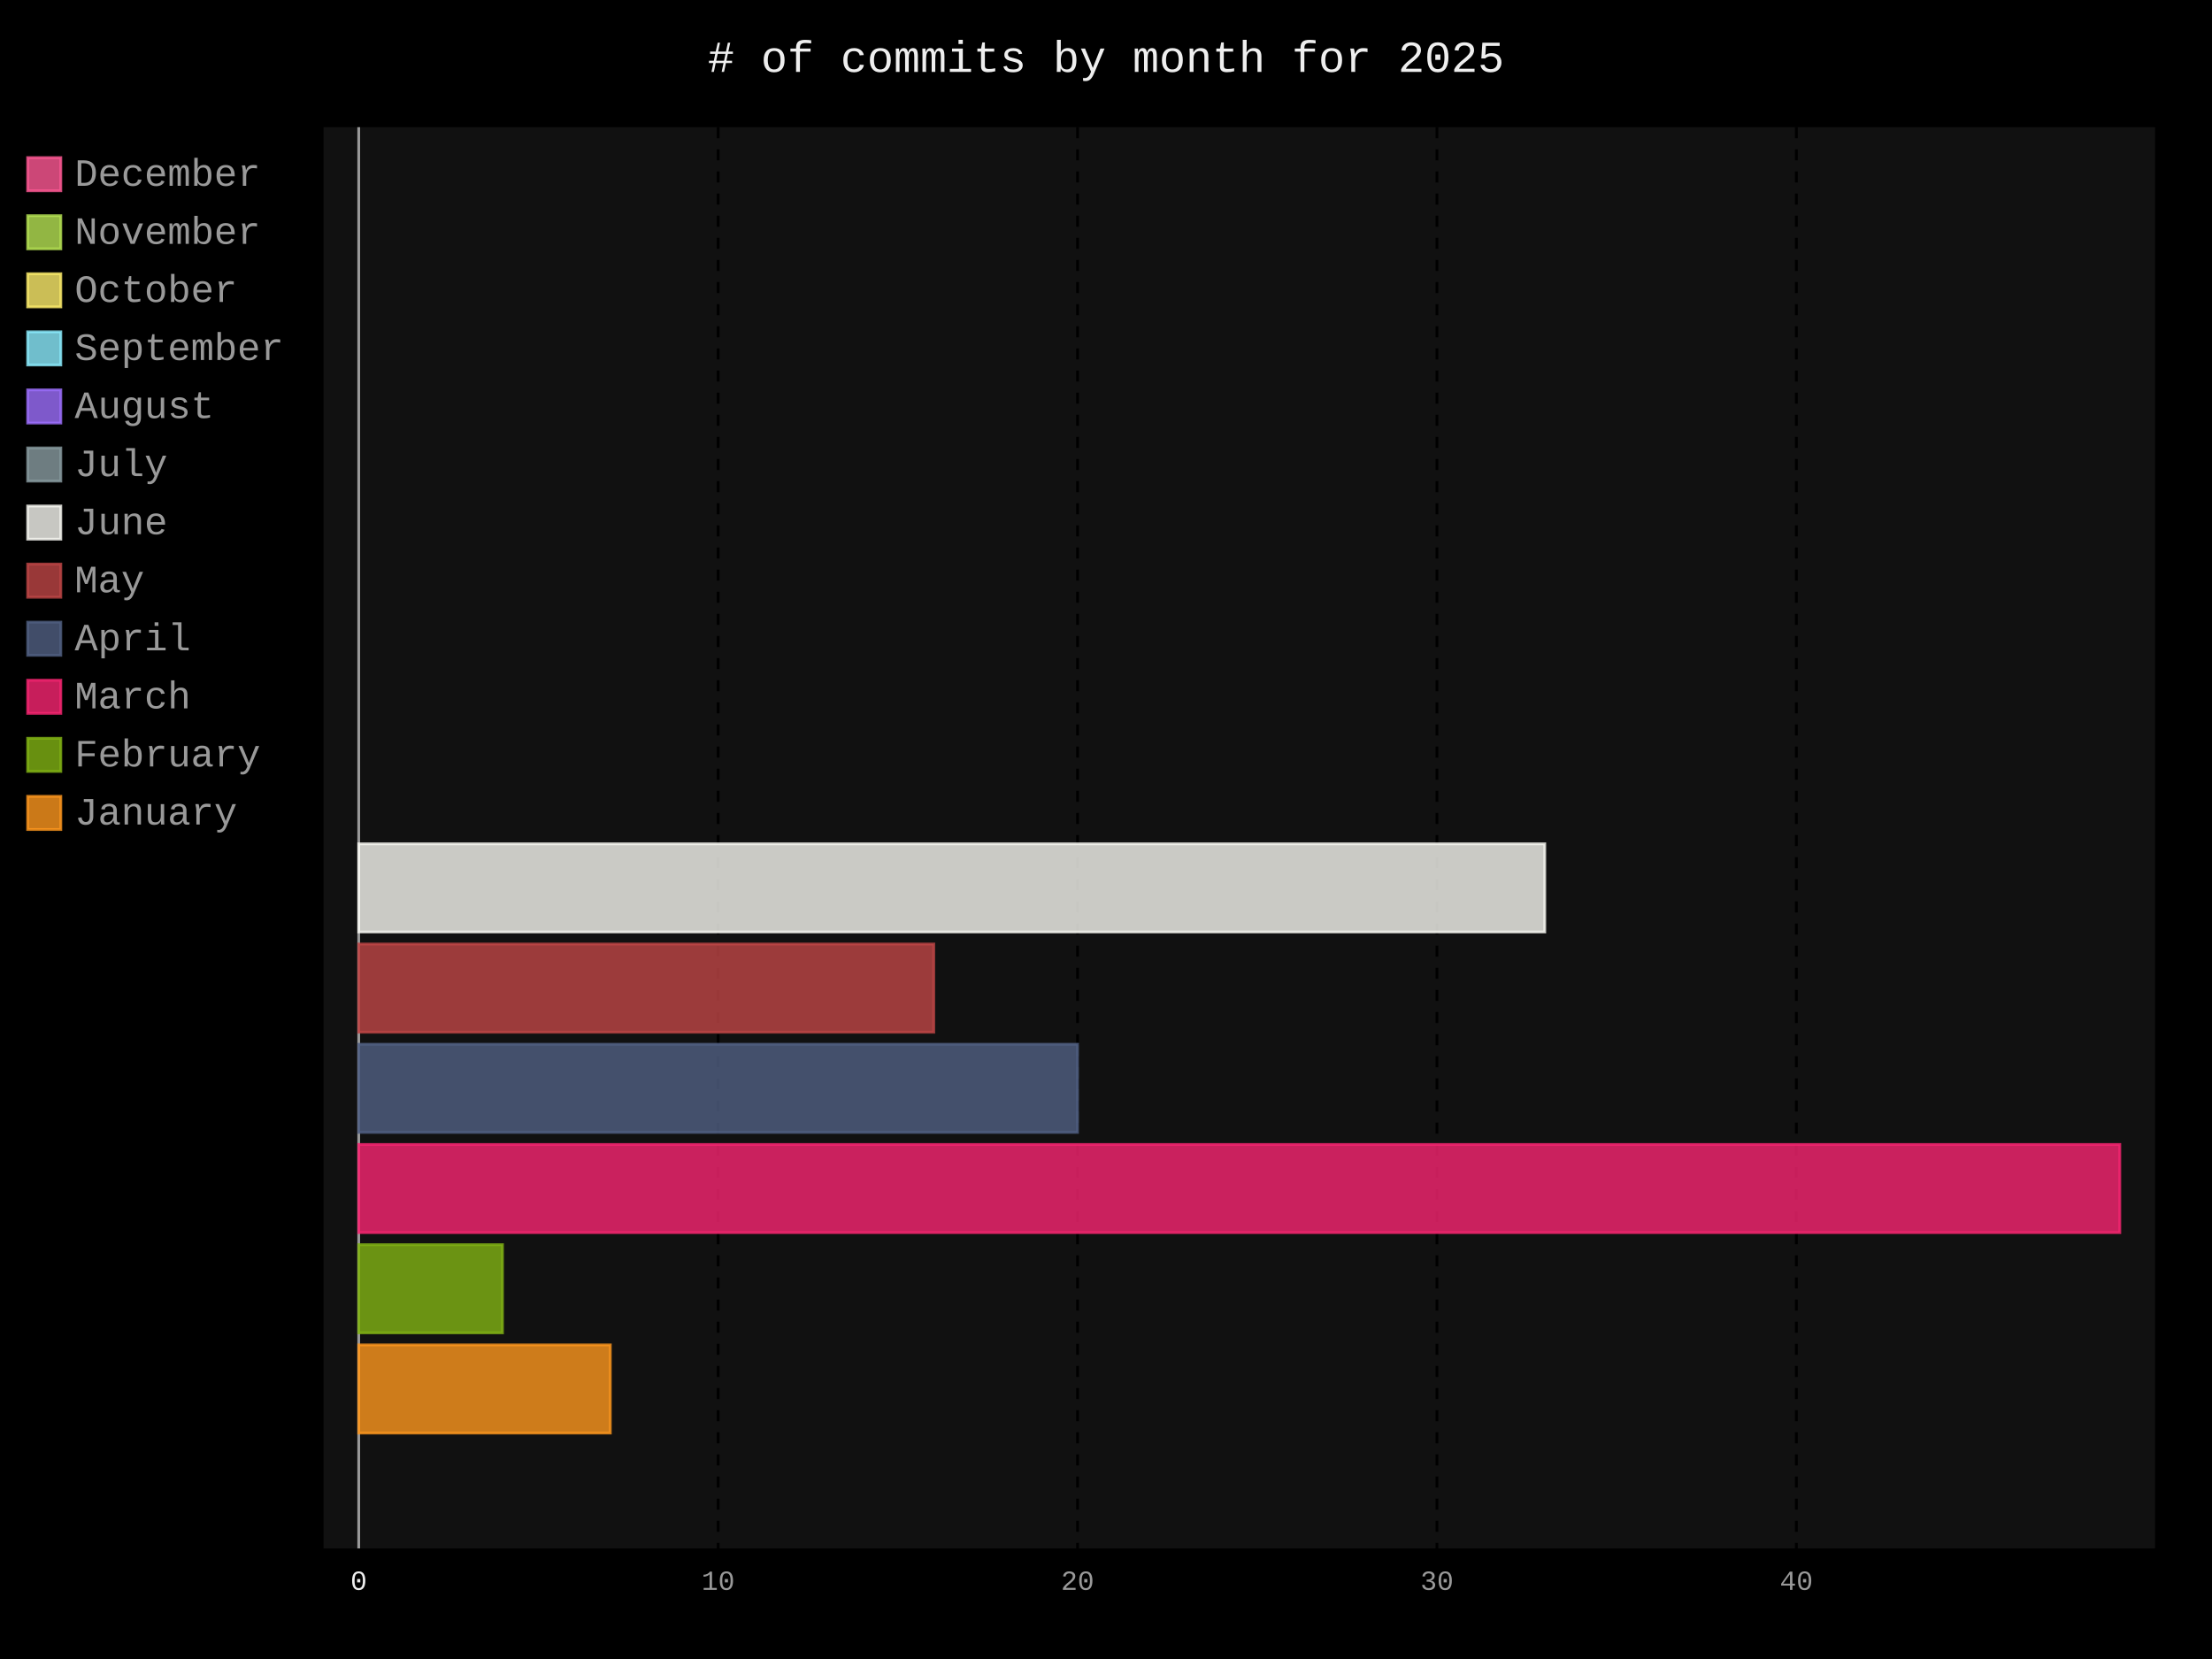
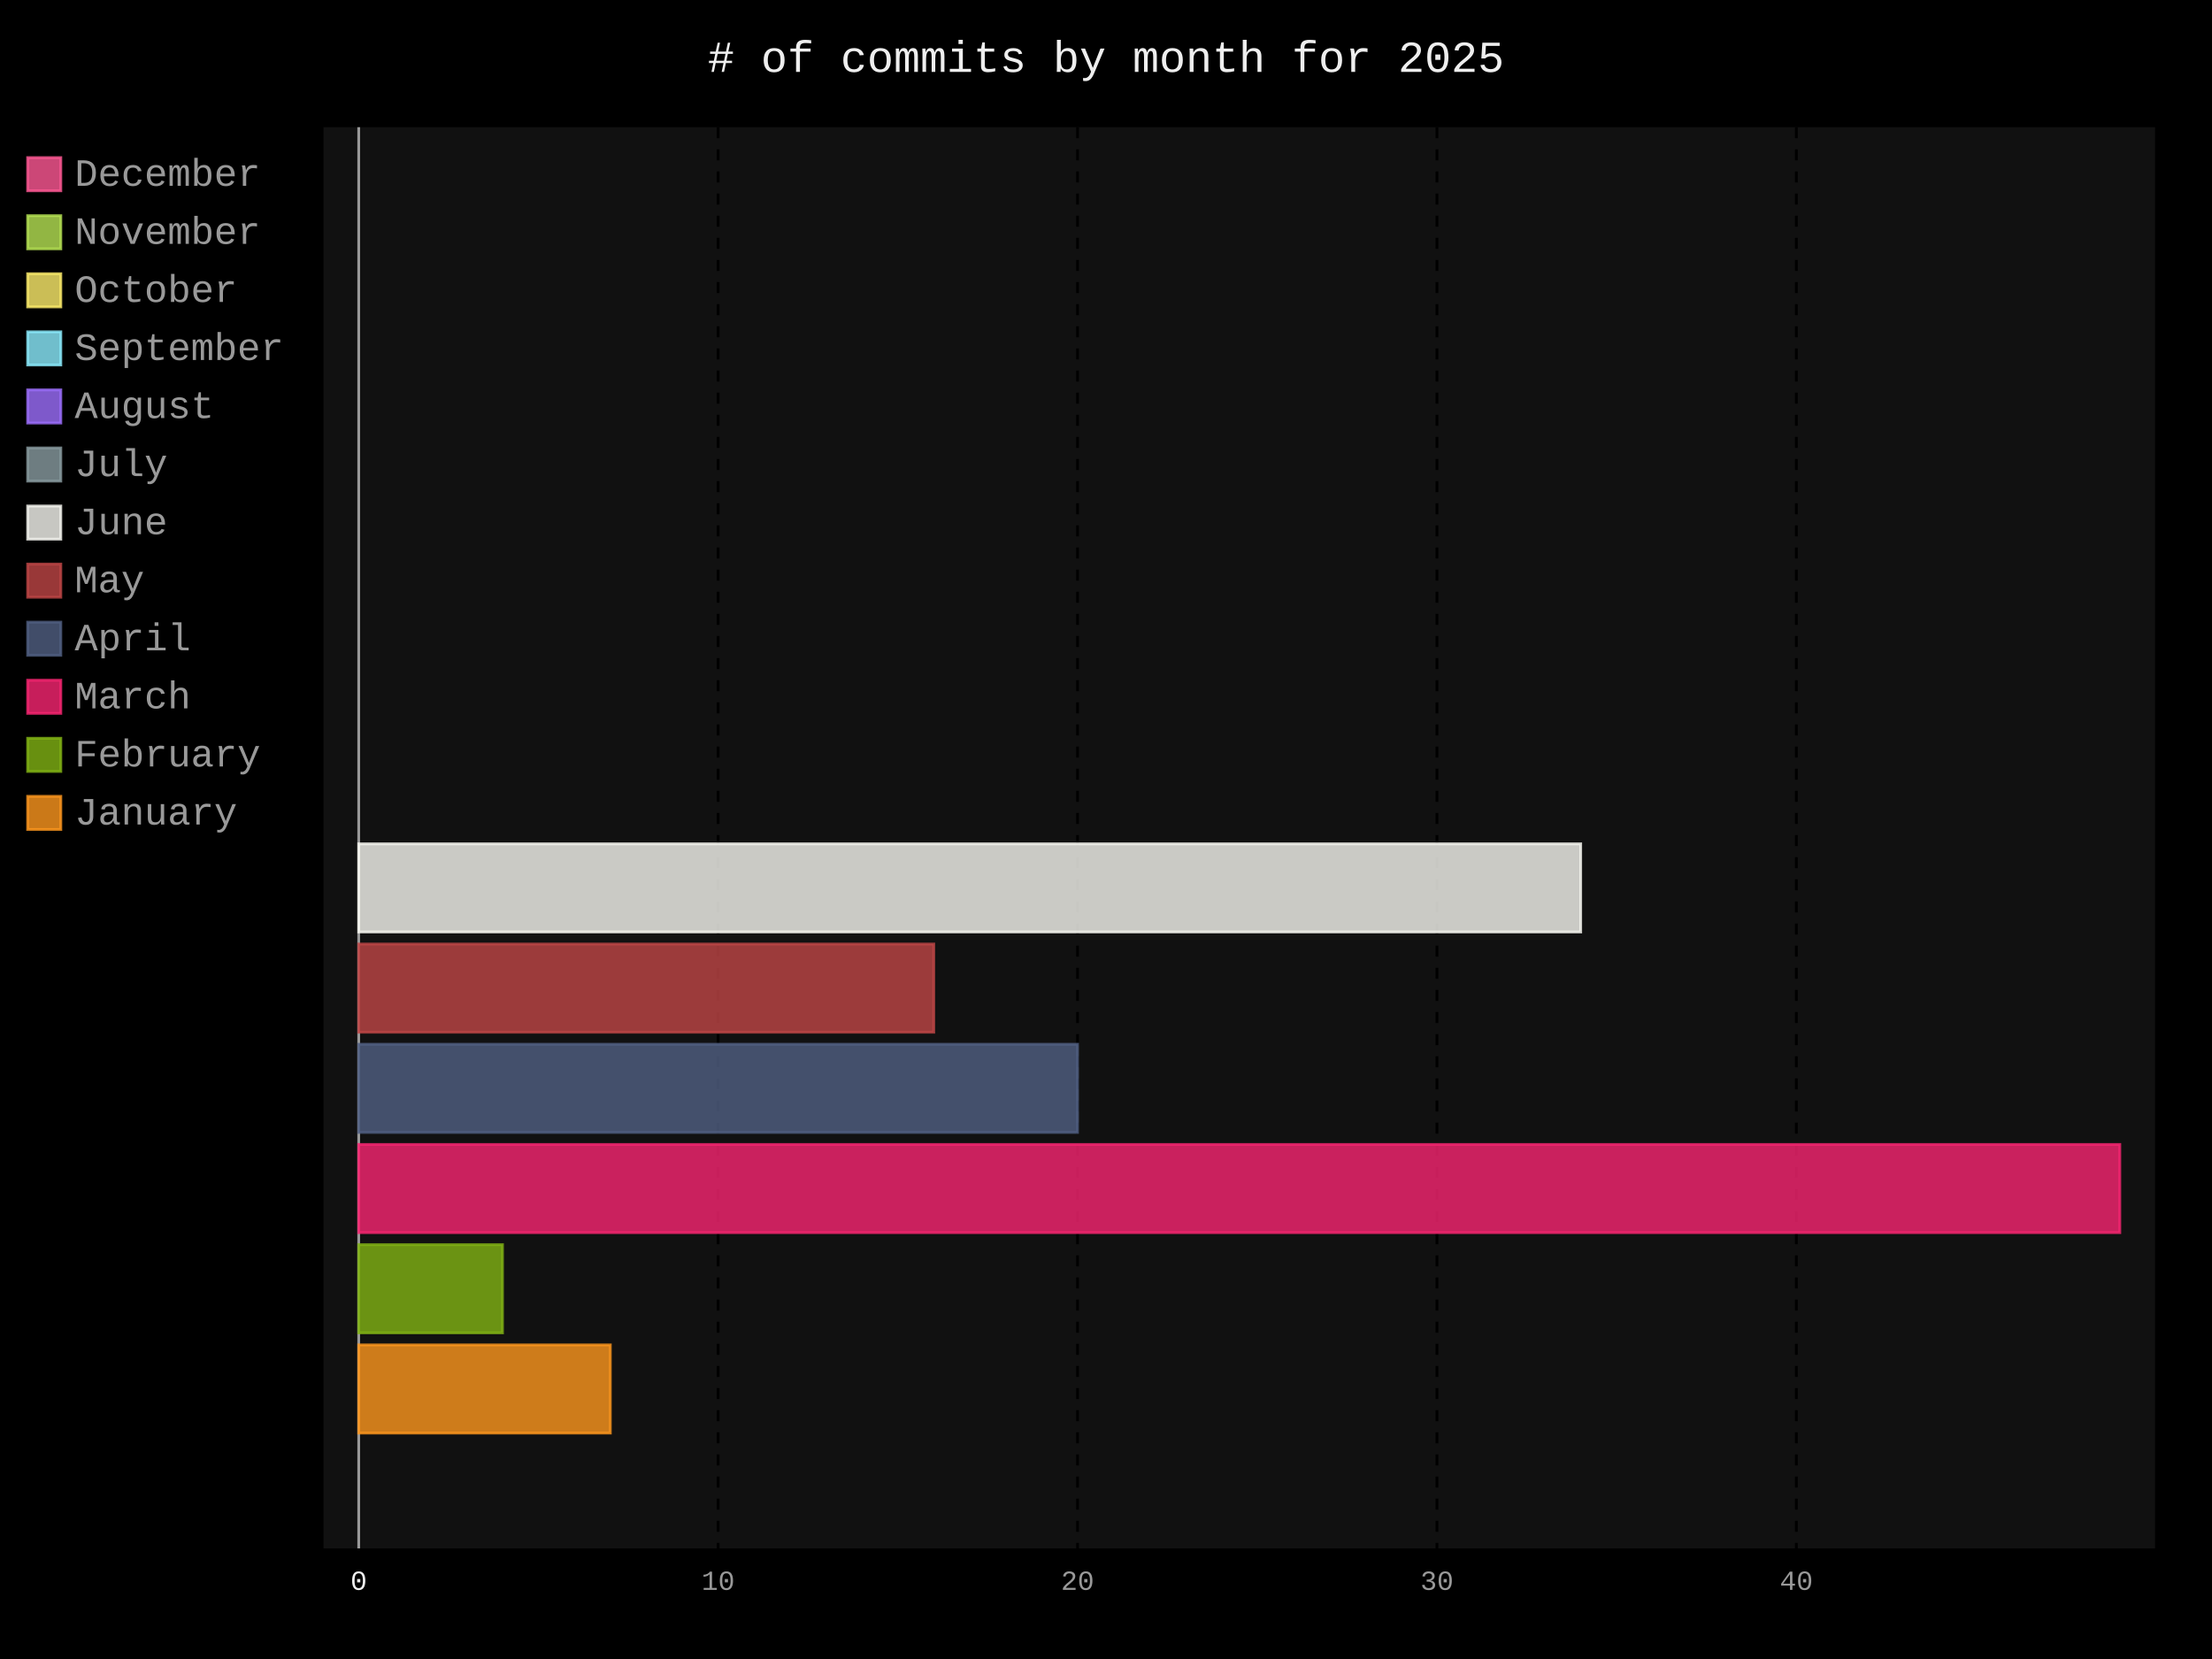
- <svg xmlns="http://www.w3.org/2000/svg" id="chart-60449937-188a-4e24-bd95-46971b3bf593" class="pygal-chart" viewBox="0 0 800 600">
+ <svg xmlns="http://www.w3.org/2000/svg" id="chart-bf79a60a-e7ea-443f-8060-69956d9670d4" class="pygal-chart" viewBox="0 0 800 600">
  <defs>
-     <style type="text/css">#chart-60449937-188a-4e24-bd95-46971b3bf593{-webkit-user-select:none;-webkit-font-smoothing:antialiased;font-family:Consolas,"Liberation Mono",Menlo,Courier,monospace}#chart-60449937-188a-4e24-bd95-46971b3bf593 .title{font-family:Consolas,"Liberation Mono",Menlo,Courier,monospace;font-size:16px}#chart-60449937-188a-4e24-bd95-46971b3bf593 .legends .legend text{font-family:Consolas,"Liberation Mono",Menlo,Courier,monospace;font-size:14px}#chart-60449937-188a-4e24-bd95-46971b3bf593 .axis text{font-family:Consolas,"Liberation Mono",Menlo,Courier,monospace;font-size:10px}#chart-60449937-188a-4e24-bd95-46971b3bf593 .axis text.major{font-family:Consolas,"Liberation Mono",Menlo,Courier,monospace;font-size:10px}#chart-60449937-188a-4e24-bd95-46971b3bf593 .text-overlay text.value{font-family:Consolas,"Liberation Mono",Menlo,Courier,monospace;font-size:16px}#chart-60449937-188a-4e24-bd95-46971b3bf593 .text-overlay text.label{font-family:Consolas,"Liberation Mono",Menlo,Courier,monospace;font-size:10px}#chart-60449937-188a-4e24-bd95-46971b3bf593 .tooltip{font-family:Consolas,"Liberation Mono",Menlo,Courier,monospace;font-size:14px}#chart-60449937-188a-4e24-bd95-46971b3bf593 text.no_data{font-family:Consolas,"Liberation Mono",Menlo,Courier,monospace;font-size:64px}
- #chart-60449937-188a-4e24-bd95-46971b3bf593{background-color:black}#chart-60449937-188a-4e24-bd95-46971b3bf593 path,#chart-60449937-188a-4e24-bd95-46971b3bf593 line,#chart-60449937-188a-4e24-bd95-46971b3bf593 rect,#chart-60449937-188a-4e24-bd95-46971b3bf593 circle{-webkit-transition:250ms;-moz-transition:250ms;transition:250ms}#chart-60449937-188a-4e24-bd95-46971b3bf593 .graph &gt; .background{fill:black}#chart-60449937-188a-4e24-bd95-46971b3bf593 .plot &gt; .background{fill:#111}#chart-60449937-188a-4e24-bd95-46971b3bf593 .graph{fill:#999}#chart-60449937-188a-4e24-bd95-46971b3bf593 text.no_data{fill:#eee}#chart-60449937-188a-4e24-bd95-46971b3bf593 .title{fill:#eee}#chart-60449937-188a-4e24-bd95-46971b3bf593 .legends .legend text{fill:#999}#chart-60449937-188a-4e24-bd95-46971b3bf593 .legends .legend:hover text{fill:#eee}#chart-60449937-188a-4e24-bd95-46971b3bf593 .axis .line{stroke:#eee}#chart-60449937-188a-4e24-bd95-46971b3bf593 .axis .guide.line{stroke:#555}#chart-60449937-188a-4e24-bd95-46971b3bf593 .axis .major.line{stroke:#999}#chart-60449937-188a-4e24-bd95-46971b3bf593 .axis text.major{fill:#eee}#chart-60449937-188a-4e24-bd95-46971b3bf593 .axis.y .guides:hover .guide.line,#chart-60449937-188a-4e24-bd95-46971b3bf593 .line-graph .axis.x .guides:hover .guide.line,#chart-60449937-188a-4e24-bd95-46971b3bf593 .stackedline-graph .axis.x .guides:hover .guide.line,#chart-60449937-188a-4e24-bd95-46971b3bf593 .xy-graph .axis.x .guides:hover .guide.line{stroke:#eee}#chart-60449937-188a-4e24-bd95-46971b3bf593 .axis .guides:hover text{fill:#eee}#chart-60449937-188a-4e24-bd95-46971b3bf593 .reactive{fill-opacity:.8;stroke-opacity:.8;stroke-width:1}#chart-60449937-188a-4e24-bd95-46971b3bf593 .ci{stroke:#999}#chart-60449937-188a-4e24-bd95-46971b3bf593 .reactive.active,#chart-60449937-188a-4e24-bd95-46971b3bf593 .active .reactive{fill-opacity:.4;stroke-opacity:.9;stroke-width:4}#chart-60449937-188a-4e24-bd95-46971b3bf593 .ci .reactive.active{stroke-width:1.5}#chart-60449937-188a-4e24-bd95-46971b3bf593 .series text{fill:#eee}#chart-60449937-188a-4e24-bd95-46971b3bf593 .tooltip rect{fill:#111;stroke:#eee;-webkit-transition:opacity 250ms;-moz-transition:opacity 250ms;transition:opacity 250ms}#chart-60449937-188a-4e24-bd95-46971b3bf593 .tooltip .label{fill:#999}#chart-60449937-188a-4e24-bd95-46971b3bf593 .tooltip .label{fill:#999}#chart-60449937-188a-4e24-bd95-46971b3bf593 .tooltip .legend{font-size:.8em;fill:#555}#chart-60449937-188a-4e24-bd95-46971b3bf593 .tooltip .x_label{font-size:.6em;fill:#eee}#chart-60449937-188a-4e24-bd95-46971b3bf593 .tooltip .xlink{font-size:.5em;text-decoration:underline}#chart-60449937-188a-4e24-bd95-46971b3bf593 .tooltip .value{font-size:1.5em}#chart-60449937-188a-4e24-bd95-46971b3bf593 .bound{font-size:.5em}#chart-60449937-188a-4e24-bd95-46971b3bf593 .max-value{font-size:.75em;fill:#555}#chart-60449937-188a-4e24-bd95-46971b3bf593 .map-element{fill:#111;stroke:#555 !important}#chart-60449937-188a-4e24-bd95-46971b3bf593 .map-element .reactive{fill-opacity:inherit;stroke-opacity:inherit}#chart-60449937-188a-4e24-bd95-46971b3bf593 .color-0,#chart-60449937-188a-4e24-bd95-46971b3bf593 .color-0 a:visited{stroke:#ff5995;fill:#ff5995}#chart-60449937-188a-4e24-bd95-46971b3bf593 .color-1,#chart-60449937-188a-4e24-bd95-46971b3bf593 .color-1 a:visited{stroke:#b6e354;fill:#b6e354}#chart-60449937-188a-4e24-bd95-46971b3bf593 .color-2,#chart-60449937-188a-4e24-bd95-46971b3bf593 .color-2 a:visited{stroke:#feed6c;fill:#feed6c}#chart-60449937-188a-4e24-bd95-46971b3bf593 .color-3,#chart-60449937-188a-4e24-bd95-46971b3bf593 .color-3 a:visited{stroke:#8cedff;fill:#8cedff}#chart-60449937-188a-4e24-bd95-46971b3bf593 .color-4,#chart-60449937-188a-4e24-bd95-46971b3bf593 .color-4 a:visited{stroke:#9e6ffe;fill:#9e6ffe}#chart-60449937-188a-4e24-bd95-46971b3bf593 .color-5,#chart-60449937-188a-4e24-bd95-46971b3bf593 .color-5 a:visited{stroke:#899ca1;fill:#899ca1}#chart-60449937-188a-4e24-bd95-46971b3bf593 .color-6,#chart-60449937-188a-4e24-bd95-46971b3bf593 .color-6 a:visited{stroke:#f8f8f2;fill:#f8f8f2}#chart-60449937-188a-4e24-bd95-46971b3bf593 .color-7,#chart-60449937-188a-4e24-bd95-46971b3bf593 .color-7 a:visited{stroke:#bf4646;fill:#bf4646}#chart-60449937-188a-4e24-bd95-46971b3bf593 .color-8,#chart-60449937-188a-4e24-bd95-46971b3bf593 .color-8 a:visited{stroke:#516083;fill:#516083}#chart-60449937-188a-4e24-bd95-46971b3bf593 .color-9,#chart-60449937-188a-4e24-bd95-46971b3bf593 .color-9 a:visited{stroke:#f92672;fill:#f92672}#chart-60449937-188a-4e24-bd95-46971b3bf593 .color-10,#chart-60449937-188a-4e24-bd95-46971b3bf593 .color-10 a:visited{stroke:#82b414;fill:#82b414}#chart-60449937-188a-4e24-bd95-46971b3bf593 .color-11,#chart-60449937-188a-4e24-bd95-46971b3bf593 .color-11 a:visited{stroke:#fd971f;fill:#fd971f}#chart-60449937-188a-4e24-bd95-46971b3bf593 .text-overlay .color-0 text{fill:black}#chart-60449937-188a-4e24-bd95-46971b3bf593 .text-overlay .color-1 text{fill:black}#chart-60449937-188a-4e24-bd95-46971b3bf593 .text-overlay .color-2 text{fill:black}#chart-60449937-188a-4e24-bd95-46971b3bf593 .text-overlay .color-3 text{fill:black}#chart-60449937-188a-4e24-bd95-46971b3bf593 .text-overlay .color-4 text{fill:black}#chart-60449937-188a-4e24-bd95-46971b3bf593 .text-overlay .color-5 text{fill:black}#chart-60449937-188a-4e24-bd95-46971b3bf593 .text-overlay .color-6 text{fill:black}#chart-60449937-188a-4e24-bd95-46971b3bf593 .text-overlay .color-7 text{fill:black}#chart-60449937-188a-4e24-bd95-46971b3bf593 .text-overlay .color-8 text{fill:black}#chart-60449937-188a-4e24-bd95-46971b3bf593 .text-overlay .color-9 text{fill:black}#chart-60449937-188a-4e24-bd95-46971b3bf593 .text-overlay .color-10 text{fill:black}#chart-60449937-188a-4e24-bd95-46971b3bf593 .text-overlay .color-11 text{fill:black}
- #chart-60449937-188a-4e24-bd95-46971b3bf593 text.no_data{text-anchor:middle}#chart-60449937-188a-4e24-bd95-46971b3bf593 .guide.line{fill:none}#chart-60449937-188a-4e24-bd95-46971b3bf593 .centered{text-anchor:middle}#chart-60449937-188a-4e24-bd95-46971b3bf593 .title{text-anchor:middle}#chart-60449937-188a-4e24-bd95-46971b3bf593 .legends .legend text{fill-opacity:1}#chart-60449937-188a-4e24-bd95-46971b3bf593 .axis.x text{text-anchor:middle}#chart-60449937-188a-4e24-bd95-46971b3bf593 .axis.x:not(.web) text[transform]{text-anchor:start}#chart-60449937-188a-4e24-bd95-46971b3bf593 .axis.x:not(.web) text[transform].backwards{text-anchor:end}#chart-60449937-188a-4e24-bd95-46971b3bf593 .axis.y text{text-anchor:end}#chart-60449937-188a-4e24-bd95-46971b3bf593 .axis.y text[transform].backwards{text-anchor:start}#chart-60449937-188a-4e24-bd95-46971b3bf593 .axis.y2 text{text-anchor:start}#chart-60449937-188a-4e24-bd95-46971b3bf593 .axis.y2 text[transform].backwards{text-anchor:end}#chart-60449937-188a-4e24-bd95-46971b3bf593 .axis .guide.line{stroke-dasharray:4,4;stroke:black}#chart-60449937-188a-4e24-bd95-46971b3bf593 .axis .major.guide.line{stroke-dasharray:6,6;stroke:black}#chart-60449937-188a-4e24-bd95-46971b3bf593 .horizontal .axis.y .guide.line,#chart-60449937-188a-4e24-bd95-46971b3bf593 .horizontal .axis.y2 .guide.line,#chart-60449937-188a-4e24-bd95-46971b3bf593 .vertical .axis.x .guide.line{opacity:0}#chart-60449937-188a-4e24-bd95-46971b3bf593 .horizontal .axis.always_show .guide.line,#chart-60449937-188a-4e24-bd95-46971b3bf593 .vertical .axis.always_show .guide.line{opacity:1 !important}#chart-60449937-188a-4e24-bd95-46971b3bf593 .axis.y .guides:hover .guide.line,#chart-60449937-188a-4e24-bd95-46971b3bf593 .axis.y2 .guides:hover .guide.line,#chart-60449937-188a-4e24-bd95-46971b3bf593 .axis.x .guides:hover .guide.line{opacity:1}#chart-60449937-188a-4e24-bd95-46971b3bf593 .axis .guides:hover text{opacity:1}#chart-60449937-188a-4e24-bd95-46971b3bf593 .nofill{fill:none}#chart-60449937-188a-4e24-bd95-46971b3bf593 .subtle-fill{fill-opacity:.2}#chart-60449937-188a-4e24-bd95-46971b3bf593 .dot{stroke-width:1px;fill-opacity:1;stroke-opacity:1}#chart-60449937-188a-4e24-bd95-46971b3bf593 .dot.active{stroke-width:5px}#chart-60449937-188a-4e24-bd95-46971b3bf593 .dot.negative{fill:transparent}#chart-60449937-188a-4e24-bd95-46971b3bf593 text,#chart-60449937-188a-4e24-bd95-46971b3bf593 tspan{stroke:none !important}#chart-60449937-188a-4e24-bd95-46971b3bf593 .series text.active{opacity:1}#chart-60449937-188a-4e24-bd95-46971b3bf593 .tooltip rect{fill-opacity:.95;stroke-width:.5}#chart-60449937-188a-4e24-bd95-46971b3bf593 .tooltip text{fill-opacity:1}#chart-60449937-188a-4e24-bd95-46971b3bf593 .showable{visibility:hidden}#chart-60449937-188a-4e24-bd95-46971b3bf593 .showable.shown{visibility:visible}#chart-60449937-188a-4e24-bd95-46971b3bf593 .gauge-background{fill:rgba(229,229,229,1);stroke:none}#chart-60449937-188a-4e24-bd95-46971b3bf593 .bg-lines{stroke:black;stroke-width:2px}</style>
+     <style type="text/css">#chart-bf79a60a-e7ea-443f-8060-69956d9670d4{-webkit-user-select:none;-webkit-font-smoothing:antialiased;font-family:Consolas,"Liberation Mono",Menlo,Courier,monospace}#chart-bf79a60a-e7ea-443f-8060-69956d9670d4 .title{font-family:Consolas,"Liberation Mono",Menlo,Courier,monospace;font-size:16px}#chart-bf79a60a-e7ea-443f-8060-69956d9670d4 .legends .legend text{font-family:Consolas,"Liberation Mono",Menlo,Courier,monospace;font-size:14px}#chart-bf79a60a-e7ea-443f-8060-69956d9670d4 .axis text{font-family:Consolas,"Liberation Mono",Menlo,Courier,monospace;font-size:10px}#chart-bf79a60a-e7ea-443f-8060-69956d9670d4 .axis text.major{font-family:Consolas,"Liberation Mono",Menlo,Courier,monospace;font-size:10px}#chart-bf79a60a-e7ea-443f-8060-69956d9670d4 .text-overlay text.value{font-family:Consolas,"Liberation Mono",Menlo,Courier,monospace;font-size:16px}#chart-bf79a60a-e7ea-443f-8060-69956d9670d4 .text-overlay text.label{font-family:Consolas,"Liberation Mono",Menlo,Courier,monospace;font-size:10px}#chart-bf79a60a-e7ea-443f-8060-69956d9670d4 .tooltip{font-family:Consolas,"Liberation Mono",Menlo,Courier,monospace;font-size:14px}#chart-bf79a60a-e7ea-443f-8060-69956d9670d4 text.no_data{font-family:Consolas,"Liberation Mono",Menlo,Courier,monospace;font-size:64px}
+ #chart-bf79a60a-e7ea-443f-8060-69956d9670d4{background-color:black}#chart-bf79a60a-e7ea-443f-8060-69956d9670d4 path,#chart-bf79a60a-e7ea-443f-8060-69956d9670d4 line,#chart-bf79a60a-e7ea-443f-8060-69956d9670d4 rect,#chart-bf79a60a-e7ea-443f-8060-69956d9670d4 circle{-webkit-transition:250ms;-moz-transition:250ms;transition:250ms}#chart-bf79a60a-e7ea-443f-8060-69956d9670d4 .graph &gt; .background{fill:black}#chart-bf79a60a-e7ea-443f-8060-69956d9670d4 .plot &gt; .background{fill:#111}#chart-bf79a60a-e7ea-443f-8060-69956d9670d4 .graph{fill:#999}#chart-bf79a60a-e7ea-443f-8060-69956d9670d4 text.no_data{fill:#eee}#chart-bf79a60a-e7ea-443f-8060-69956d9670d4 .title{fill:#eee}#chart-bf79a60a-e7ea-443f-8060-69956d9670d4 .legends .legend text{fill:#999}#chart-bf79a60a-e7ea-443f-8060-69956d9670d4 .legends .legend:hover text{fill:#eee}#chart-bf79a60a-e7ea-443f-8060-69956d9670d4 .axis .line{stroke:#eee}#chart-bf79a60a-e7ea-443f-8060-69956d9670d4 .axis .guide.line{stroke:#555}#chart-bf79a60a-e7ea-443f-8060-69956d9670d4 .axis .major.line{stroke:#999}#chart-bf79a60a-e7ea-443f-8060-69956d9670d4 .axis text.major{fill:#eee}#chart-bf79a60a-e7ea-443f-8060-69956d9670d4 .axis.y .guides:hover .guide.line,#chart-bf79a60a-e7ea-443f-8060-69956d9670d4 .line-graph .axis.x .guides:hover .guide.line,#chart-bf79a60a-e7ea-443f-8060-69956d9670d4 .stackedline-graph .axis.x .guides:hover .guide.line,#chart-bf79a60a-e7ea-443f-8060-69956d9670d4 .xy-graph .axis.x .guides:hover .guide.line{stroke:#eee}#chart-bf79a60a-e7ea-443f-8060-69956d9670d4 .axis .guides:hover text{fill:#eee}#chart-bf79a60a-e7ea-443f-8060-69956d9670d4 .reactive{fill-opacity:.8;stroke-opacity:.8;stroke-width:1}#chart-bf79a60a-e7ea-443f-8060-69956d9670d4 .ci{stroke:#999}#chart-bf79a60a-e7ea-443f-8060-69956d9670d4 .reactive.active,#chart-bf79a60a-e7ea-443f-8060-69956d9670d4 .active .reactive{fill-opacity:.4;stroke-opacity:.9;stroke-width:4}#chart-bf79a60a-e7ea-443f-8060-69956d9670d4 .ci .reactive.active{stroke-width:1.5}#chart-bf79a60a-e7ea-443f-8060-69956d9670d4 .series text{fill:#eee}#chart-bf79a60a-e7ea-443f-8060-69956d9670d4 .tooltip rect{fill:#111;stroke:#eee;-webkit-transition:opacity 250ms;-moz-transition:opacity 250ms;transition:opacity 250ms}#chart-bf79a60a-e7ea-443f-8060-69956d9670d4 .tooltip .label{fill:#999}#chart-bf79a60a-e7ea-443f-8060-69956d9670d4 .tooltip .label{fill:#999}#chart-bf79a60a-e7ea-443f-8060-69956d9670d4 .tooltip .legend{font-size:.8em;fill:#555}#chart-bf79a60a-e7ea-443f-8060-69956d9670d4 .tooltip .x_label{font-size:.6em;fill:#eee}#chart-bf79a60a-e7ea-443f-8060-69956d9670d4 .tooltip .xlink{font-size:.5em;text-decoration:underline}#chart-bf79a60a-e7ea-443f-8060-69956d9670d4 .tooltip .value{font-size:1.5em}#chart-bf79a60a-e7ea-443f-8060-69956d9670d4 .bound{font-size:.5em}#chart-bf79a60a-e7ea-443f-8060-69956d9670d4 .max-value{font-size:.75em;fill:#555}#chart-bf79a60a-e7ea-443f-8060-69956d9670d4 .map-element{fill:#111;stroke:#555 !important}#chart-bf79a60a-e7ea-443f-8060-69956d9670d4 .map-element .reactive{fill-opacity:inherit;stroke-opacity:inherit}#chart-bf79a60a-e7ea-443f-8060-69956d9670d4 .color-0,#chart-bf79a60a-e7ea-443f-8060-69956d9670d4 .color-0 a:visited{stroke:#ff5995;fill:#ff5995}#chart-bf79a60a-e7ea-443f-8060-69956d9670d4 .color-1,#chart-bf79a60a-e7ea-443f-8060-69956d9670d4 .color-1 a:visited{stroke:#b6e354;fill:#b6e354}#chart-bf79a60a-e7ea-443f-8060-69956d9670d4 .color-2,#chart-bf79a60a-e7ea-443f-8060-69956d9670d4 .color-2 a:visited{stroke:#feed6c;fill:#feed6c}#chart-bf79a60a-e7ea-443f-8060-69956d9670d4 .color-3,#chart-bf79a60a-e7ea-443f-8060-69956d9670d4 .color-3 a:visited{stroke:#8cedff;fill:#8cedff}#chart-bf79a60a-e7ea-443f-8060-69956d9670d4 .color-4,#chart-bf79a60a-e7ea-443f-8060-69956d9670d4 .color-4 a:visited{stroke:#9e6ffe;fill:#9e6ffe}#chart-bf79a60a-e7ea-443f-8060-69956d9670d4 .color-5,#chart-bf79a60a-e7ea-443f-8060-69956d9670d4 .color-5 a:visited{stroke:#899ca1;fill:#899ca1}#chart-bf79a60a-e7ea-443f-8060-69956d9670d4 .color-6,#chart-bf79a60a-e7ea-443f-8060-69956d9670d4 .color-6 a:visited{stroke:#f8f8f2;fill:#f8f8f2}#chart-bf79a60a-e7ea-443f-8060-69956d9670d4 .color-7,#chart-bf79a60a-e7ea-443f-8060-69956d9670d4 .color-7 a:visited{stroke:#bf4646;fill:#bf4646}#chart-bf79a60a-e7ea-443f-8060-69956d9670d4 .color-8,#chart-bf79a60a-e7ea-443f-8060-69956d9670d4 .color-8 a:visited{stroke:#516083;fill:#516083}#chart-bf79a60a-e7ea-443f-8060-69956d9670d4 .color-9,#chart-bf79a60a-e7ea-443f-8060-69956d9670d4 .color-9 a:visited{stroke:#f92672;fill:#f92672}#chart-bf79a60a-e7ea-443f-8060-69956d9670d4 .color-10,#chart-bf79a60a-e7ea-443f-8060-69956d9670d4 .color-10 a:visited{stroke:#82b414;fill:#82b414}#chart-bf79a60a-e7ea-443f-8060-69956d9670d4 .color-11,#chart-bf79a60a-e7ea-443f-8060-69956d9670d4 .color-11 a:visited{stroke:#fd971f;fill:#fd971f}#chart-bf79a60a-e7ea-443f-8060-69956d9670d4 .text-overlay .color-0 text{fill:black}#chart-bf79a60a-e7ea-443f-8060-69956d9670d4 .text-overlay .color-1 text{fill:black}#chart-bf79a60a-e7ea-443f-8060-69956d9670d4 .text-overlay .color-2 text{fill:black}#chart-bf79a60a-e7ea-443f-8060-69956d9670d4 .text-overlay .color-3 text{fill:black}#chart-bf79a60a-e7ea-443f-8060-69956d9670d4 .text-overlay .color-4 text{fill:black}#chart-bf79a60a-e7ea-443f-8060-69956d9670d4 .text-overlay .color-5 text{fill:black}#chart-bf79a60a-e7ea-443f-8060-69956d9670d4 .text-overlay .color-6 text{fill:black}#chart-bf79a60a-e7ea-443f-8060-69956d9670d4 .text-overlay .color-7 text{fill:black}#chart-bf79a60a-e7ea-443f-8060-69956d9670d4 .text-overlay .color-8 text{fill:black}#chart-bf79a60a-e7ea-443f-8060-69956d9670d4 .text-overlay .color-9 text{fill:black}#chart-bf79a60a-e7ea-443f-8060-69956d9670d4 .text-overlay .color-10 text{fill:black}#chart-bf79a60a-e7ea-443f-8060-69956d9670d4 .text-overlay .color-11 text{fill:black}
+ #chart-bf79a60a-e7ea-443f-8060-69956d9670d4 text.no_data{text-anchor:middle}#chart-bf79a60a-e7ea-443f-8060-69956d9670d4 .guide.line{fill:none}#chart-bf79a60a-e7ea-443f-8060-69956d9670d4 .centered{text-anchor:middle}#chart-bf79a60a-e7ea-443f-8060-69956d9670d4 .title{text-anchor:middle}#chart-bf79a60a-e7ea-443f-8060-69956d9670d4 .legends .legend text{fill-opacity:1}#chart-bf79a60a-e7ea-443f-8060-69956d9670d4 .axis.x text{text-anchor:middle}#chart-bf79a60a-e7ea-443f-8060-69956d9670d4 .axis.x:not(.web) text[transform]{text-anchor:start}#chart-bf79a60a-e7ea-443f-8060-69956d9670d4 .axis.x:not(.web) text[transform].backwards{text-anchor:end}#chart-bf79a60a-e7ea-443f-8060-69956d9670d4 .axis.y text{text-anchor:end}#chart-bf79a60a-e7ea-443f-8060-69956d9670d4 .axis.y text[transform].backwards{text-anchor:start}#chart-bf79a60a-e7ea-443f-8060-69956d9670d4 .axis.y2 text{text-anchor:start}#chart-bf79a60a-e7ea-443f-8060-69956d9670d4 .axis.y2 text[transform].backwards{text-anchor:end}#chart-bf79a60a-e7ea-443f-8060-69956d9670d4 .axis .guide.line{stroke-dasharray:4,4;stroke:black}#chart-bf79a60a-e7ea-443f-8060-69956d9670d4 .axis .major.guide.line{stroke-dasharray:6,6;stroke:black}#chart-bf79a60a-e7ea-443f-8060-69956d9670d4 .horizontal .axis.y .guide.line,#chart-bf79a60a-e7ea-443f-8060-69956d9670d4 .horizontal .axis.y2 .guide.line,#chart-bf79a60a-e7ea-443f-8060-69956d9670d4 .vertical .axis.x .guide.line{opacity:0}#chart-bf79a60a-e7ea-443f-8060-69956d9670d4 .horizontal .axis.always_show .guide.line,#chart-bf79a60a-e7ea-443f-8060-69956d9670d4 .vertical .axis.always_show .guide.line{opacity:1 !important}#chart-bf79a60a-e7ea-443f-8060-69956d9670d4 .axis.y .guides:hover .guide.line,#chart-bf79a60a-e7ea-443f-8060-69956d9670d4 .axis.y2 .guides:hover .guide.line,#chart-bf79a60a-e7ea-443f-8060-69956d9670d4 .axis.x .guides:hover .guide.line{opacity:1}#chart-bf79a60a-e7ea-443f-8060-69956d9670d4 .axis .guides:hover text{opacity:1}#chart-bf79a60a-e7ea-443f-8060-69956d9670d4 .nofill{fill:none}#chart-bf79a60a-e7ea-443f-8060-69956d9670d4 .subtle-fill{fill-opacity:.2}#chart-bf79a60a-e7ea-443f-8060-69956d9670d4 .dot{stroke-width:1px;fill-opacity:1;stroke-opacity:1}#chart-bf79a60a-e7ea-443f-8060-69956d9670d4 .dot.active{stroke-width:5px}#chart-bf79a60a-e7ea-443f-8060-69956d9670d4 .dot.negative{fill:transparent}#chart-bf79a60a-e7ea-443f-8060-69956d9670d4 text,#chart-bf79a60a-e7ea-443f-8060-69956d9670d4 tspan{stroke:none !important}#chart-bf79a60a-e7ea-443f-8060-69956d9670d4 .series text.active{opacity:1}#chart-bf79a60a-e7ea-443f-8060-69956d9670d4 .tooltip rect{fill-opacity:.95;stroke-width:.5}#chart-bf79a60a-e7ea-443f-8060-69956d9670d4 .tooltip text{fill-opacity:1}#chart-bf79a60a-e7ea-443f-8060-69956d9670d4 .showable{visibility:hidden}#chart-bf79a60a-e7ea-443f-8060-69956d9670d4 .showable.shown{visibility:visible}#chart-bf79a60a-e7ea-443f-8060-69956d9670d4 .gauge-background{fill:rgba(229,229,229,1);stroke:none}#chart-bf79a60a-e7ea-443f-8060-69956d9670d4 .bg-lines{stroke:black;stroke-width:2px}</style>
  </defs>
  <g class="graph horizontalbar-graph horizontal">
    <rect x="0" y="0" width="800" height="600" class="background" />
    <g transform="translate(117, 46)" class="plot">
      <rect x="0" y="0" width="662.4" height="514" class="background" />
      <g class="axis x always_show">
        <g class="guides">
          <path d="M12.738 0 v514" class="axis major line" />
          <text x="12.738" y="529.0" class="major">0</text>
        </g>
        <g class="guides">
          <path d="M142.723 0 v514" class="guide line" />
          <text x="142.723" y="529.0" class="">10</text>
        </g>
        <g class="guides">
          <path d="M272.707 0 v514" class="guide line" />
          <text x="272.707" y="529.0" class="">20</text>
        </g>
        <g class="guides">
          <path d="M402.691 0 v514" class="guide line" />
          <text x="402.691" y="529.0" class="">30</text>
        </g>
        <g class="guides">
          <path d="M532.676 0 v514" class="guide line" />
          <text x="532.676" y="529.0" class="">40</text>
        </g>
      </g>
      <g class="series serie-11 color-11">
        <g class="bars">
          <g class="bar">
            <rect x="12.738" y="440.393" rx="0" ry="0" width="90.989" height="31.894" class="rect reactive tooltip-trigger" />
          </g>
        </g>
      </g>
      <g class="series serie-10 color-10">
        <g class="bars">
          <g class="bar">
            <rect x="12.738" y="404.149" rx="0" ry="0" width="51.994" height="31.894" class="rect reactive tooltip-trigger" />
          </g>
        </g>
      </g>
      <g class="series serie-9 color-9">
        <g class="bars">
          <g class="bar">
            <rect x="12.738" y="367.905" rx="0" ry="0" width="636.923" height="31.894" class="rect reactive tooltip-trigger" />
          </g>
        </g>
      </g>
      <g class="series serie-8 color-8">
        <g class="bars">
          <g class="bar">
            <rect x="12.738" y="331.662" rx="0" ry="0" width="259.969" height="31.894" class="rect reactive tooltip-trigger" />
          </g>
        </g>
      </g>
      <g class="series serie-7 color-7">
        <g class="bars">
          <g class="bar">
            <rect x="12.738" y="295.418" rx="0" ry="0" width="207.975" height="31.894" class="rect reactive tooltip-trigger" />
          </g>
        </g>
      </g>
      <g class="series serie-6 color-6">
        <g class="bars">
          <g class="bar">
-             <rect x="12.738" y="259.175" rx="0" ry="0" width="428.948" height="31.894" class="rect reactive tooltip-trigger" />
+             <rect x="12.738" y="259.175" rx="0" ry="0" width="441.947" height="31.894" class="rect reactive tooltip-trigger" />
          </g>
        </g>
      </g>
      <g class="series serie-5 color-5">
        <g class="bars">
          <g class="bar">
            <rect x="12.738" y="222.931" rx="0" ry="0" height="31.894" class="rect reactive tooltip-trigger" />
          </g>
        </g>
      </g>
      <g class="series serie-4 color-4">
        <g class="bars">
          <g class="bar">
            <rect x="12.738" y="186.687" rx="0" ry="0" height="31.894" class="rect reactive tooltip-trigger" />
          </g>
        </g>
      </g>
      <g class="series serie-3 color-3">
        <g class="bars">
          <g class="bar">
            <rect x="12.738" y="150.444" rx="0" ry="0" height="31.894" class="rect reactive tooltip-trigger" />
          </g>
        </g>
      </g>
      <g class="series serie-2 color-2">
        <g class="bars">
          <g class="bar">
            <rect x="12.738" y="114.2" rx="0" ry="0" height="31.894" class="rect reactive tooltip-trigger" />
          </g>
        </g>
      </g>
      <g class="series serie-1 color-1">
        <g class="bars">
          <g class="bar">
            <rect x="12.738" y="77.957" rx="0" ry="0" height="31.894" class="rect reactive tooltip-trigger" />
          </g>
        </g>
      </g>
      <g class="series serie-0 color-0">
        <g class="bars">
          <g class="bar">
            <rect x="12.738" y="41.713" rx="0" ry="0" height="31.894" class="rect reactive tooltip-trigger" />
          </g>
        </g>
      </g>
    </g>
    <g class="titles">
      <text x="400.0" y="26" class="title plot_title"># of commits by month for 2025</text>
    </g>
    <g transform="translate(117, 46)" class="plot overlay">
      <g class="series serie-11 color-11" />
      <g class="series serie-10 color-10" />
      <g class="series serie-9 color-9" />
      <g class="series serie-8 color-8" />
      <g class="series serie-7 color-7" />
      <g class="series serie-6 color-6" />
      <g class="series serie-5 color-5" />
      <g class="series serie-4 color-4" />
      <g class="series serie-3 color-3" />
      <g class="series serie-2 color-2" />
      <g class="series serie-1 color-1" />
      <g class="series serie-0 color-0" />
    </g>
    <g transform="translate(117, 46)" class="plot text-overlay">
      <g class="series serie-11 color-11" />
      <g class="series serie-10 color-10" />
      <g class="series serie-9 color-9" />
      <g class="series serie-8 color-8" />
      <g class="series serie-7 color-7" />
      <g class="series serie-6 color-6" />
      <g class="series serie-5 color-5" />
      <g class="series serie-4 color-4" />
      <g class="series serie-3 color-3" />
      <g class="series serie-2 color-2" />
      <g class="series serie-1 color-1" />
      <g class="series serie-0 color-0" />
    </g>
    <g transform="translate(117, 46)" class="plot tooltip-overlay">
      <g transform="translate(0 0)" style="opacity: 0" class="tooltip">
        <rect rx="0" ry="0" width="0" height="0" class="tooltip-box" />
        <g class="text" />
      </g>
    </g>
    <g transform="translate(10, 56)" class="legends">
      <g id="activate-serie-0" class="legend reactive activate-serie">
        <rect x="0.0" y="1.0" width="12" height="12" class="color-0 reactive" />
        <text x="17.0" y="11.2">December</text>
      </g>
      <g id="activate-serie-1" class="legend reactive activate-serie">
        <rect x="0.0" y="22.0" width="12" height="12" class="color-1 reactive" />
        <text x="17.0" y="32.2">November</text>
      </g>
      <g id="activate-serie-2" class="legend reactive activate-serie">
        <rect x="0.0" y="43.0" width="12" height="12" class="color-2 reactive" />
        <text x="17.0" y="53.2">October</text>
      </g>
      <g id="activate-serie-3" class="legend reactive activate-serie">
        <rect x="0.0" y="64.0" width="12" height="12" class="color-3 reactive" />
        <text x="17.0" y="74.2">September</text>
      </g>
      <g id="activate-serie-4" class="legend reactive activate-serie">
        <rect x="0.0" y="85.0" width="12" height="12" class="color-4 reactive" />
        <text x="17.0" y="95.2">August</text>
      </g>
      <g id="activate-serie-5" class="legend reactive activate-serie">
        <rect x="0.0" y="106.0" width="12" height="12" class="color-5 reactive" />
        <text x="17.0" y="116.2">July</text>
      </g>
      <g id="activate-serie-6" class="legend reactive activate-serie">
        <rect x="0.0" y="127.0" width="12" height="12" class="color-6 reactive" />
        <text x="17.0" y="137.2">June</text>
      </g>
      <g id="activate-serie-7" class="legend reactive activate-serie">
        <rect x="0.0" y="148.0" width="12" height="12" class="color-7 reactive" />
        <text x="17.0" y="158.2">May</text>
      </g>
      <g id="activate-serie-8" class="legend reactive activate-serie">
        <rect x="0.0" y="169.0" width="12" height="12" class="color-8 reactive" />
        <text x="17.0" y="179.2">April</text>
      </g>
      <g id="activate-serie-9" class="legend reactive activate-serie">
        <rect x="0.0" y="190.0" width="12" height="12" class="color-9 reactive" />
        <text x="17.0" y="200.2">March</text>
      </g>
      <g id="activate-serie-10" class="legend reactive activate-serie">
        <rect x="0.0" y="211.0" width="12" height="12" class="color-10 reactive" />
        <text x="17.0" y="221.2">February</text>
      </g>
      <g id="activate-serie-11" class="legend reactive activate-serie">
        <rect x="0.0" y="232.0" width="12" height="12" class="color-11 reactive" />
        <text x="17.0" y="242.2">January</text>
      </g>
    </g>
    <g transform="translate(790, 56)" class="legends" />
  </g>
</svg>
